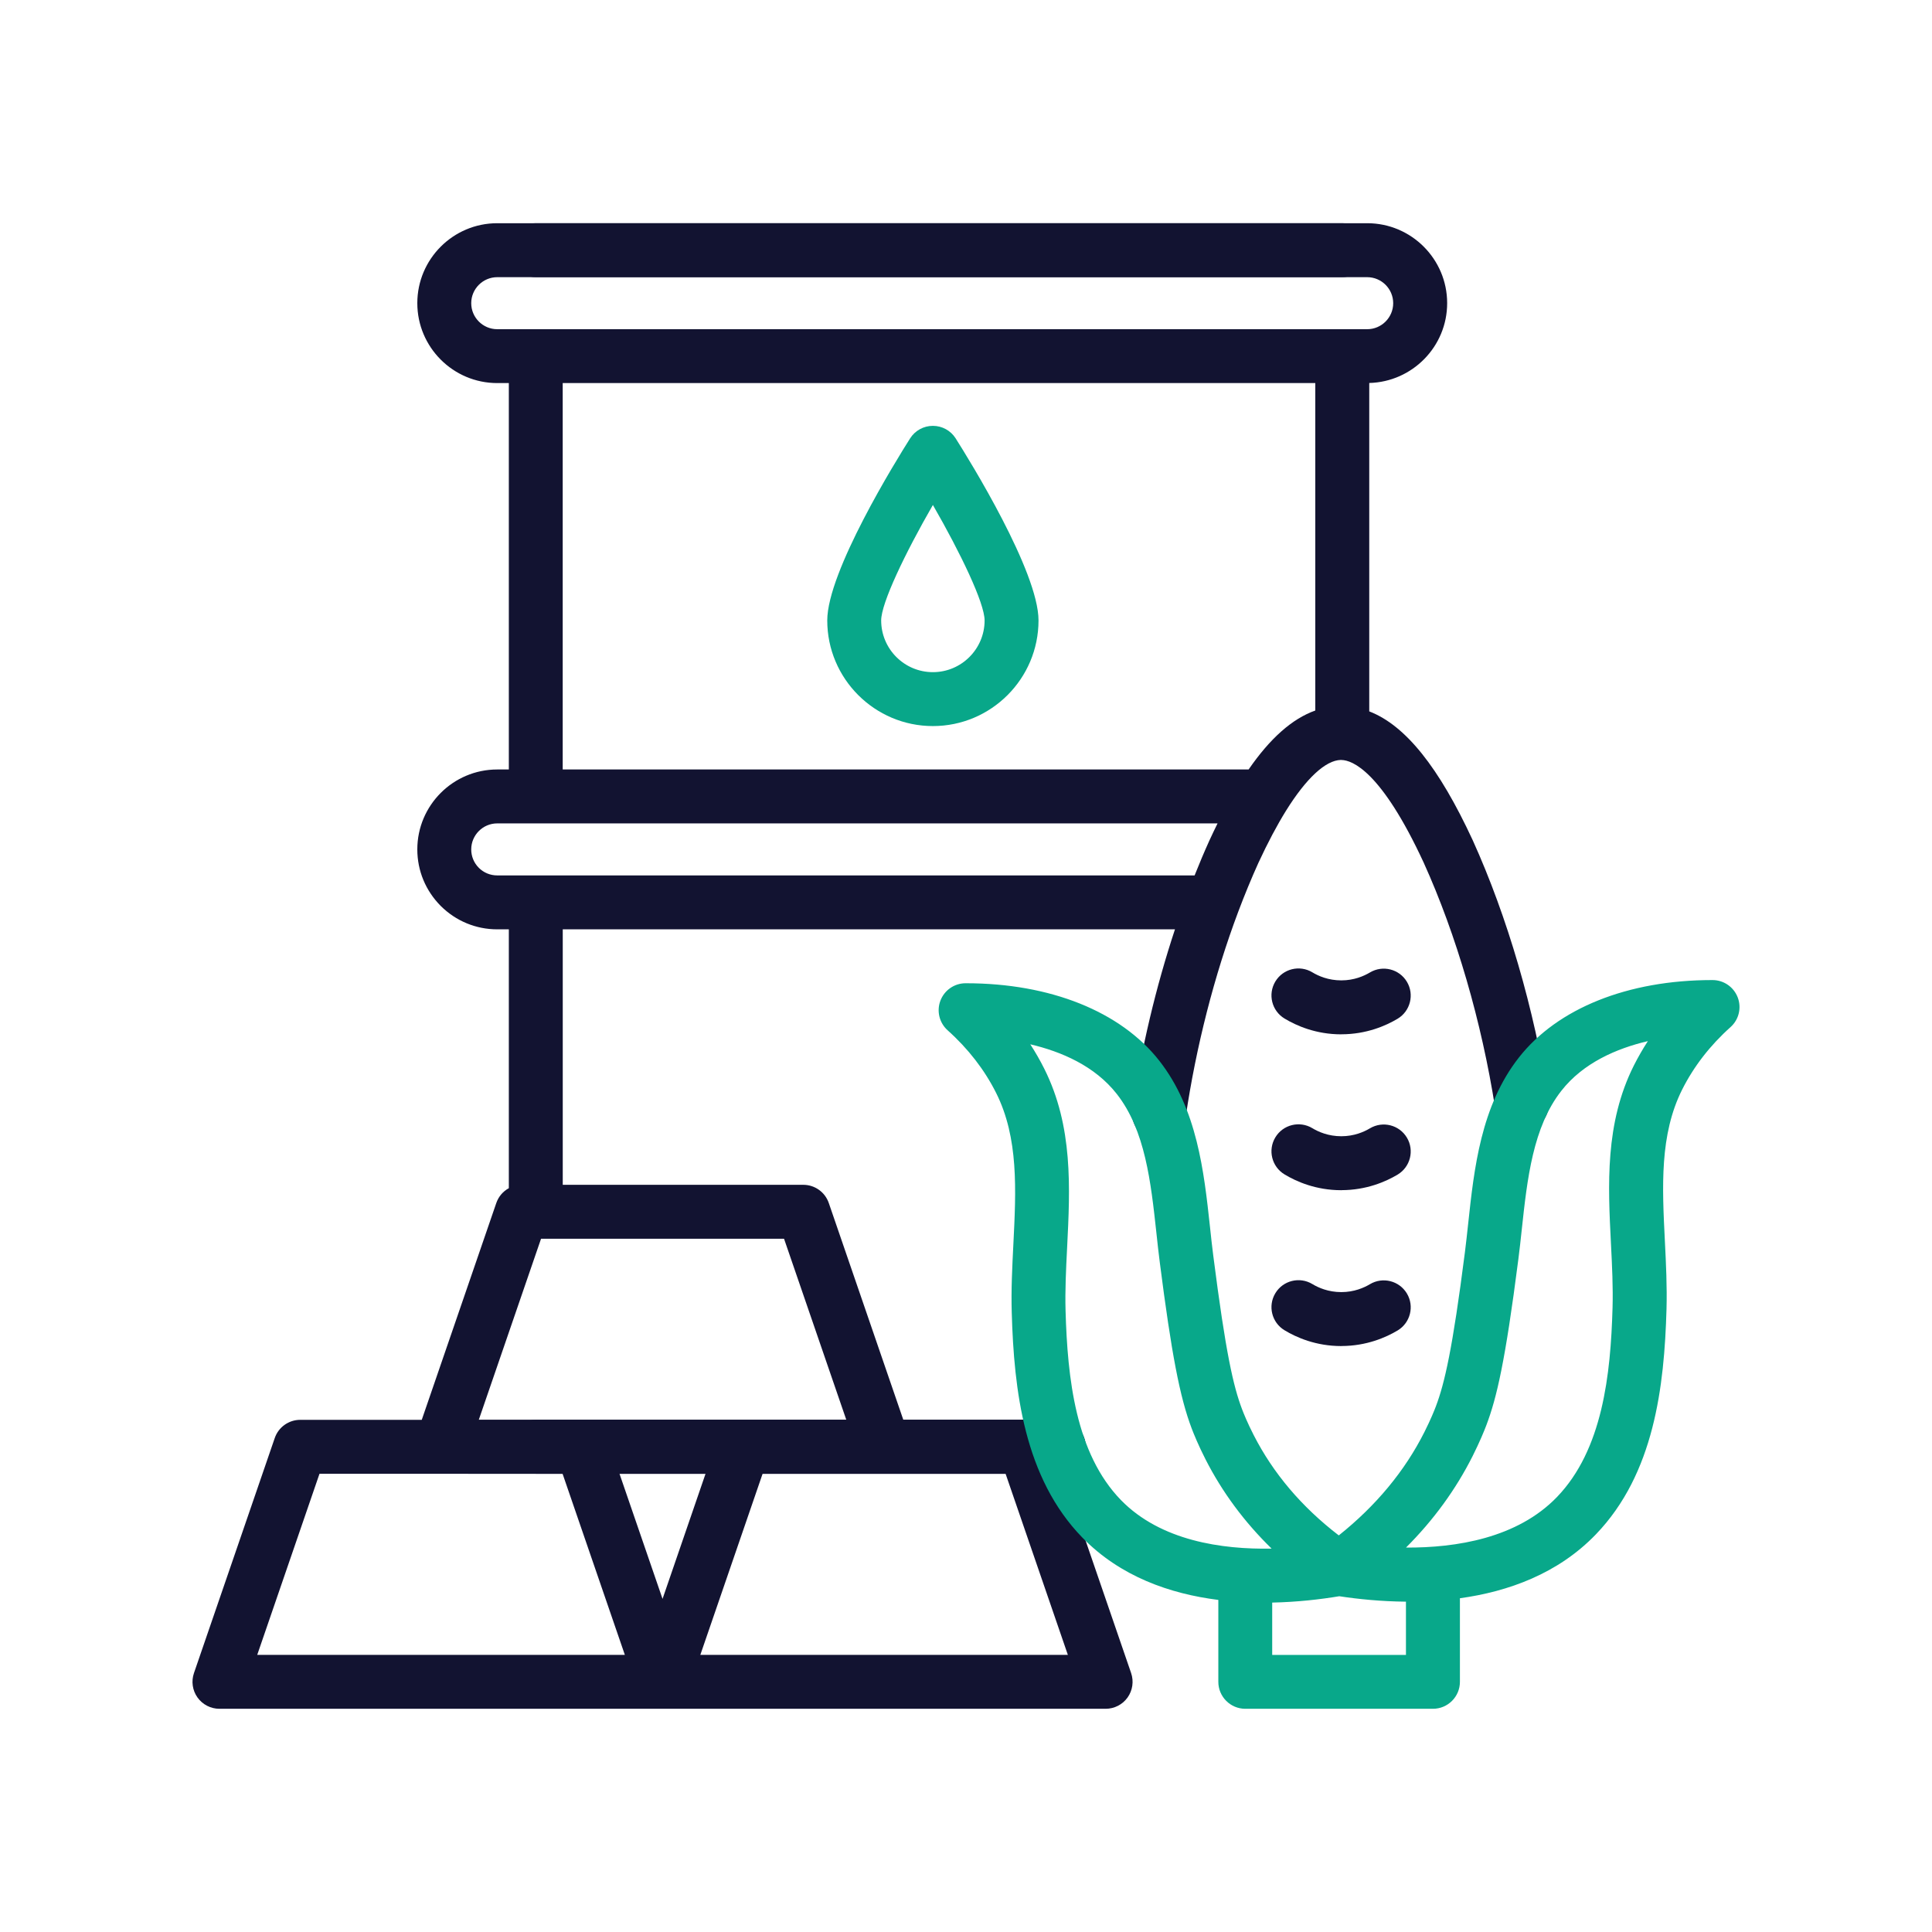
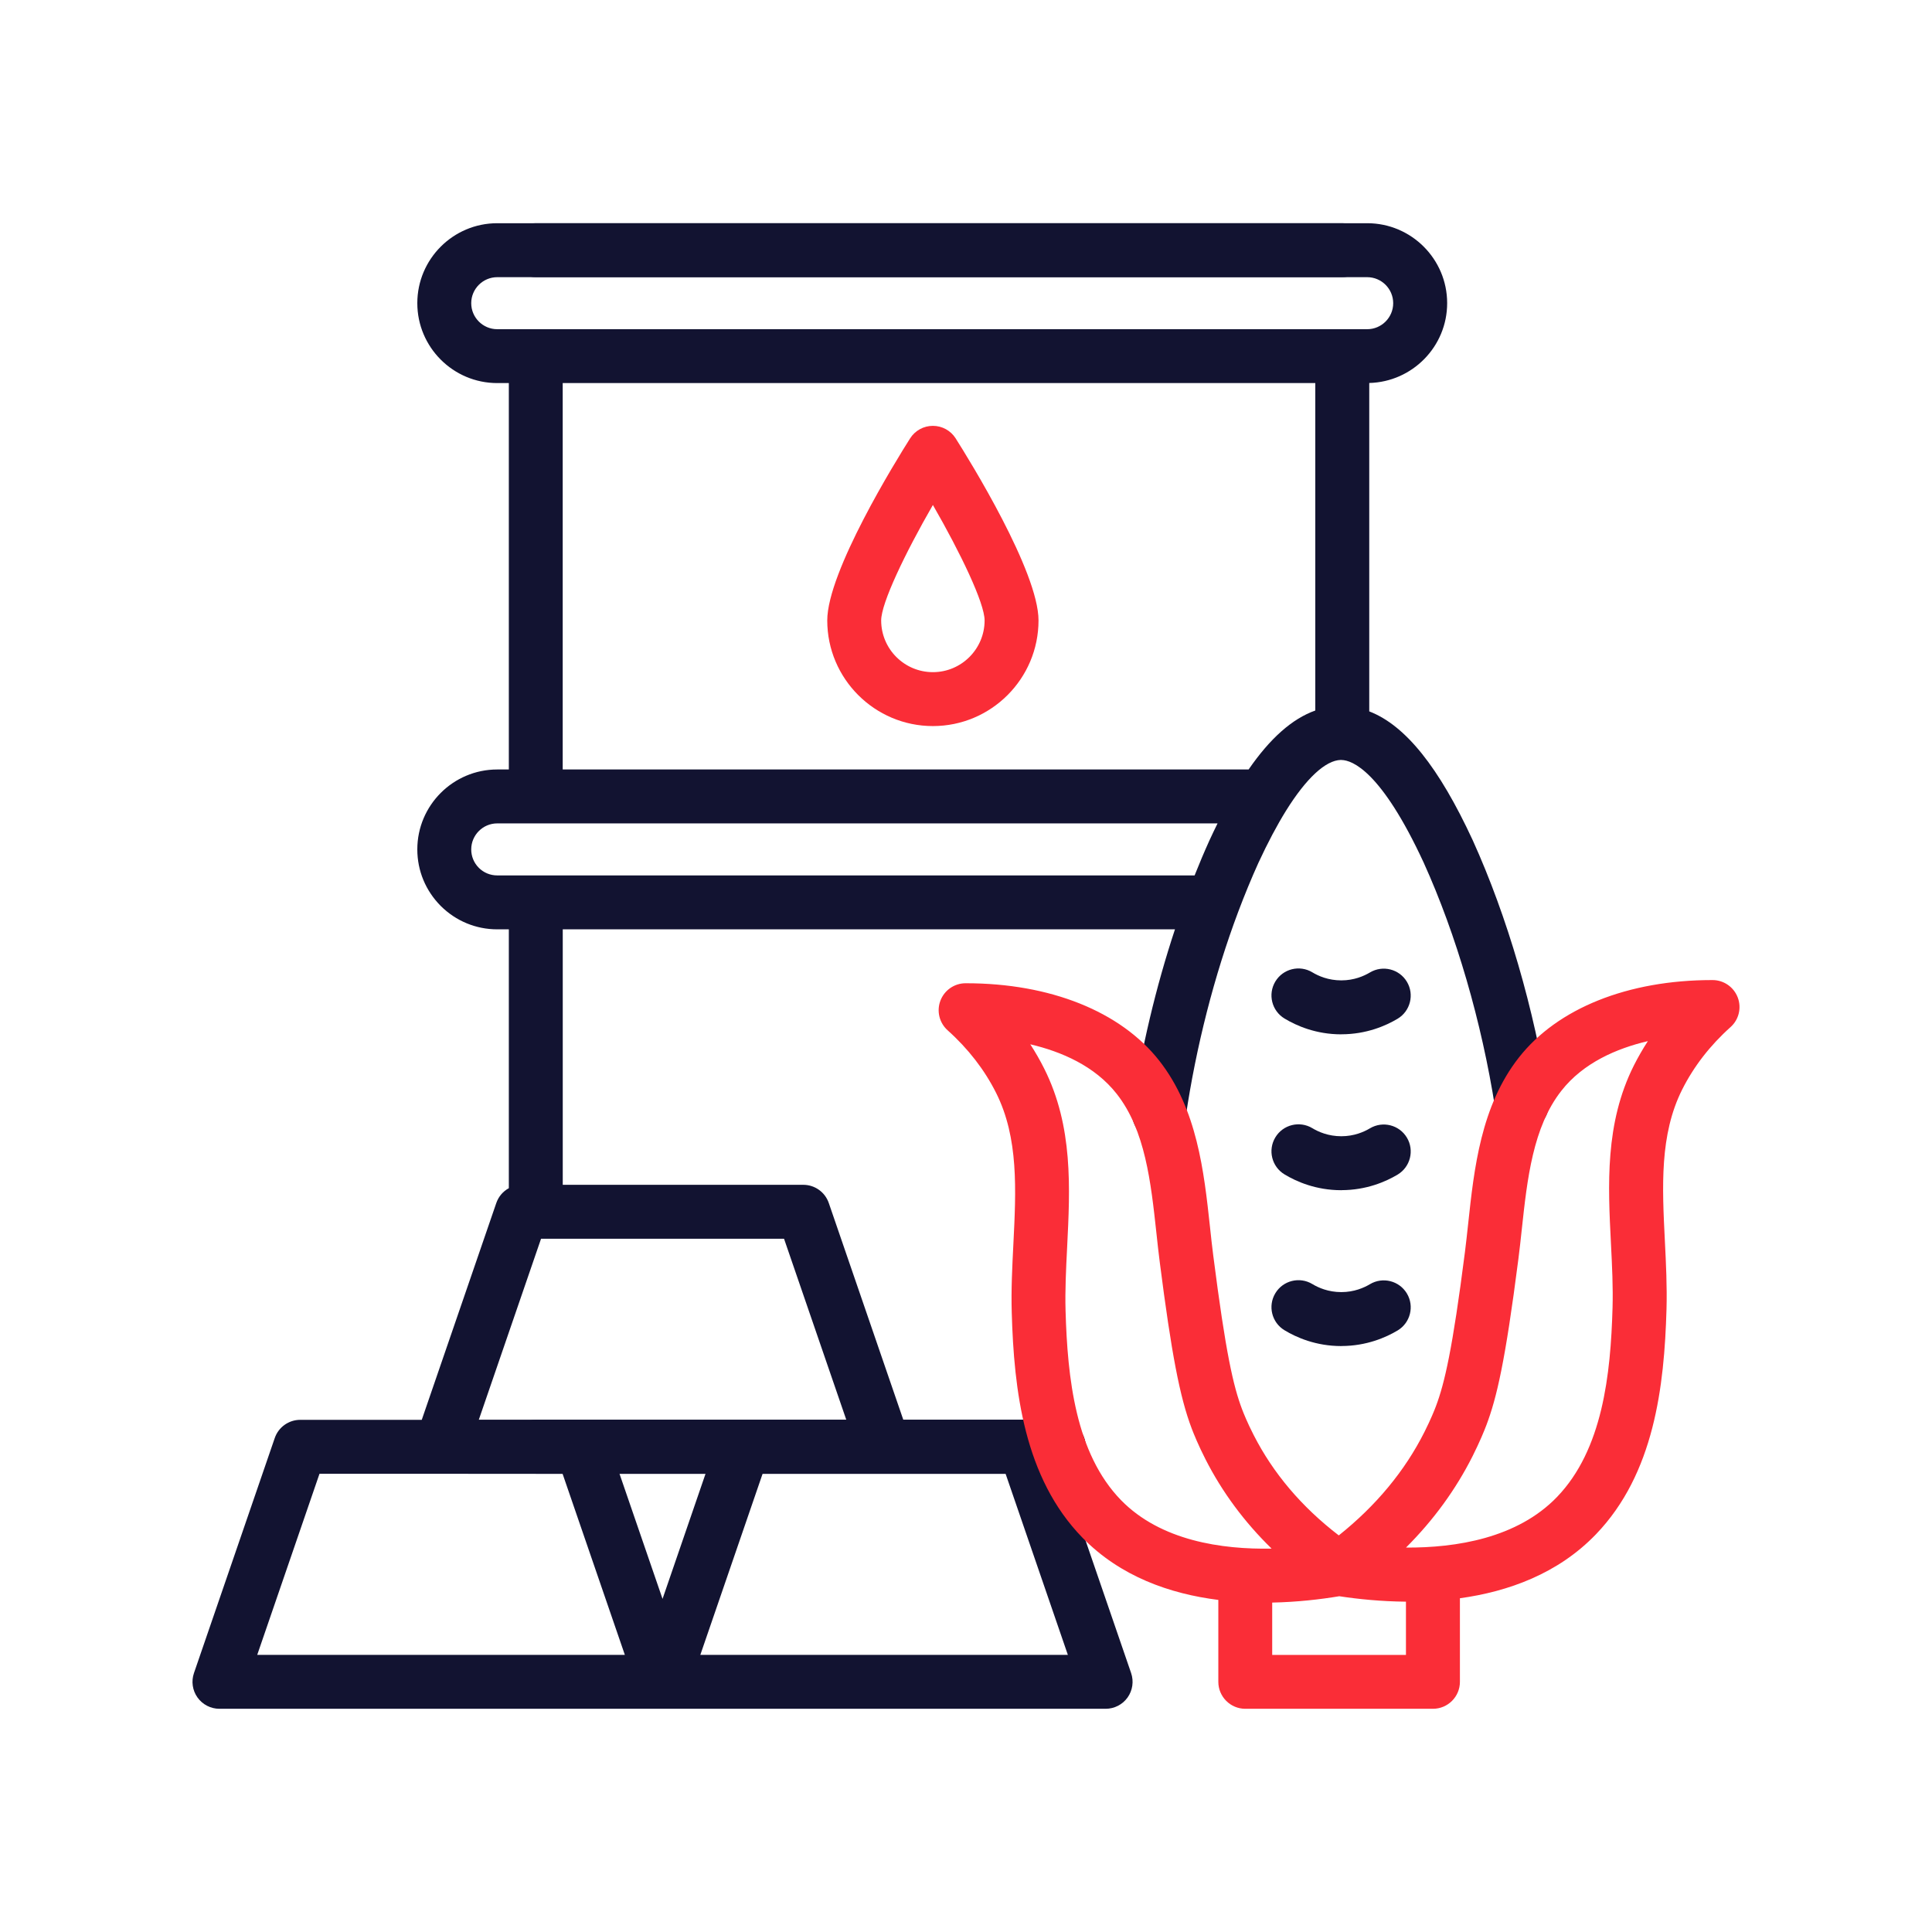
<svg xmlns="http://www.w3.org/2000/svg" version="1.1" id="Warstwa_3" x="0px" y="0px" viewBox="0 0 430 430" style="enable-background:new 0 0 430 430;" xml:space="preserve">
  <style type="text/css">
	.st0{fill:#121331;}
- 	.st1{fill:#08A789;}
+ 	.st1{fill:#fa2d37;}
	.st2{fill:none;stroke:#121331;stroke-width:12;stroke-linecap:round;stroke-linejoin:round;stroke-miterlimit:10;}
- 	.st3{fill:#08A88A;}
+ 	.st3{fill:#fa2d37;}
</style>
  <g>
    <g>
      <path class="st0" d="M235.63,328.01H119.25c-3.31,0-6-2.69-6-6s2.69-6,6-6h116.38c3.31,0,6,2.69,6,6S238.94,328.01,235.63,328.01z    " />
      <path class="st0" d="M298.74,61.68h-179.5c-3.31,0-6-2.69-6-6s2.69-6,6-6h179.5c3.31,0,6,2.69,6,6S302.06,61.68,298.74,61.68z" />
      <path class="st0" d="M235.63,328.01H104.21c-3.31,0-6-2.69-6-6s2.69-6,6-6h131.42c3.31,0,6,2.69,6,6S238.94,328.01,235.63,328.01z    " />
    </g>
    <g>
      <path class="st0" d="M344.63,244.81c-3.17-20.28-9.15-40.8-16.85-57.8c-7.53-16.26-14.97-25.57-23.03-28.68V85.24    c9.6-0.25,17.34-8.11,17.34-17.77c0-9.81-7.98-17.79-17.79-17.79H110.67c-9.81,0-17.79,7.98-17.79,17.79s7.98,17.79,17.79,17.79    h2.58v86h-2.58c-9.81,0-17.79,7.98-17.79,17.79c0,4.74,1.85,9.2,5.22,12.59c3.37,3.35,7.83,5.2,12.57,5.2h2.58v57.61    c-1.28,0.7-2.29,1.85-2.79,3.3l-16.59,48.26H66.82c-2.56,0-4.84,1.63-5.67,4.05l-17.98,52.31c-0.63,1.83-0.34,3.86,0.79,5.44    s2.95,2.51,4.88,2.51h98.62h98.62c1.94,0,3.76-0.94,4.88-2.51s1.42-3.6,0.79-5.44l-17.98-52.31c-0.83-2.42-3.11-4.05-5.67-4.05    h-27.05l-16.59-48.26c-0.83-2.42-3.11-4.05-5.67-4.05h-53.54v-56.86h136.26c-4.23,12.79-7.49,26.47-9.49,40.06    c-0.48,3.28,1.78,6.33,5.06,6.81c0.3,0.04,0.59,0.06,0.88,0.06c2.93,0,5.49-2.15,5.93-5.13c2.31-15.67,6.35-31.47,11.69-45.69    c1.42-3.77,2.94-7.46,4.5-10.91c2.09-4.51,4.16-8.41,6.15-11.61c4.49-7.21,8.81-11.22,12.19-11.29c0.06,0,0.12,0.01,0.18,0.01    c2.34,0.06,8.81,2.4,18.27,22.85c7.25,16,12.9,35.42,15.91,54.66c0.51,3.27,3.58,5.52,6.85,5    C342.91,251.15,345.15,248.08,344.63,244.81z M110.67,73.27c-3.19,0-5.79-2.6-5.79-5.79s2.6-5.79,5.79-5.79h193.62    c3.19,0,5.79,2.6,5.79,5.79s-2.6,5.79-5.79,5.79h-5.5c-0.01,0-0.03,0-0.04,0s-0.03,0-0.04,0H110.67z M57.25,368.32l13.86-40.31    h27.05h27.05l13.86,40.31H57.25z M137.88,328.01h19.15l-9.57,27.85L137.88,328.01z M223.81,328.01l13.86,40.31h-81.8l13.86-40.31    h27.05H223.81z M174.5,275.7l13.86,40.31h-22.92h-35.96h-22.92l13.86-40.31H174.5z M110.67,194.84c-1.55,0-3-0.6-4.09-1.68    c-1.1-1.1-1.7-2.56-1.7-4.11c0-3.19,2.6-5.79,5.79-5.79h160.32c-0.6,1.21-1.2,2.47-1.81,3.79c-1.14,2.52-2.24,5.13-3.3,7.79    H110.67z M277.9,171.26H125.24v-86h167.5v72.88C287.59,159.97,282.69,164.32,277.9,171.26z" />
      <path class="st0" d="M298.05,355.18L298.05,355.18c-3.32,0-6.01-2.69-6.01-6s2.68-6,5.99-6s6.01,2.69,6.01,6    S301.36,355.18,298.05,355.18z" />
      <path class="st3" d="M386.76,221.99c-0.89-2.32-3.11-3.86-5.6-3.86c-0.03,0-0.06,0-0.1,0c-18.74,0-34.41,6.28-43,17.23    c-8.46,10.78-9.97,24.69-11.29,36.97c-0.23,2.17-0.47,4.3-0.73,6.39c-2.76,21.61-4.52,29.13-6.45,34.26    c-0.29,0.78-1.13,2.9-2.55,5.72c-4.37,8.69-10.78,16.42-19.07,23.03c-8.24-6.32-14.61-13.83-18.95-22.35    c-1.38-2.7-2.2-4.74-2.57-5.71c-1.95-5.16-3.63-12.41-6.42-34.24c-0.27-2.08-0.5-4.22-0.73-6.39    c-1.33-12.27-2.84-26.19-11.29-36.97c-8.6-10.96-24.27-17.23-43.01-17.23c-0.03,0-0.06,0-0.09,0c-2.49,0-4.71,1.54-5.6,3.86    c-0.89,2.32-0.25,4.95,1.6,6.61c4.58,4.1,8.21,8.79,10.79,13.93c5.03,10.03,4.45,21.56,3.84,33.76    c-0.25,4.95-0.51,10.07-0.36,15.1c0.49,17.32,2.75,36.82,15.74,50.14c8.45,8.66,19.5,12.5,30.24,13.85v18.23c0,3.31,2.69,6,6,6    h41.77c3.31,0,6-2.69,6-6v-18.6c10.76-1.49,21.83-5.46,30.27-14.23c12.97-13.48,15.22-32.89,15.71-50.11    c0.14-5.04-0.11-10.16-0.36-15.11c-0.61-12.2-1.19-23.72,3.84-33.76c2.58-5.14,6.21-9.83,10.79-13.93    C387.01,226.94,387.65,224.31,386.76,221.99z M237.16,291.76c-0.13-4.57,0.1-9.23,0.35-14.16c0.66-13.22,1.35-26.88-5.09-39.74    c-0.93-1.86-1.97-3.67-3.11-5.43c6.91,1.62,14.36,4.81,19.25,11.05c6.34,8.08,7.59,19.66,8.81,30.86    c0.24,2.24,0.48,4.46,0.76,6.62c2.6,20.3,4.45,29.98,7.1,36.97c0.46,1.2,1.46,3.7,3.1,6.91c3.71,7.28,8.63,13.92,14.69,19.83    c-11.06,0.21-24.69-1.74-33.52-10.79C239.39,323.49,237.59,306.76,237.16,291.76z M283.15,368.32v-11.64    c5.58-0.11,10.71-0.71,14.93-1.41c4.2,0.64,9.3,1.16,14.84,1.21v11.85H283.15z M363.64,237.15c-6.45,12.86-5.76,26.52-5.09,39.74    c0.25,4.93,0.48,9.59,0.35,14.16c-0.42,14.92-2.22,31.6-12.36,42.13c-8.85,9.19-22.5,11.32-33.61,11.26    c6.12-6.11,11.08-12.92,14.82-20.35c1.61-3.21,2.61-5.68,3.06-6.87c2.3-6.09,4.2-14.1,7.13-36.98c0.28-2.16,0.52-4.37,0.76-6.62    c1.21-11.2,2.47-22.77,8.81-30.85c4.89-6.24,12.34-9.43,19.25-11.05C365.62,233.48,364.58,235.29,363.64,237.15z" />
      <path class="st0" d="M298.52,230.21c-5.62,0-9.97-1.91-12.63-3.52c-2.84-1.71-3.75-5.4-2.04-8.24s5.4-3.75,8.24-2.04    c1.35,0.82,3.57,1.79,6.43,1.79c0.01,0,0.01,0,0.02,0c2.83,0,5.02-0.96,6.36-1.76c2.85-1.7,6.53-0.77,8.23,2.07    c1.7,2.84,0.77,6.53-2.07,8.23c-2.63,1.57-6.94,3.45-12.49,3.46C298.55,230.21,298.53,230.21,298.52,230.21z" />
      <path class="st0" d="M298.52,264.9c-5.62,0-9.97-1.91-12.63-3.52c-2.84-1.71-3.75-5.4-2.04-8.24c1.71-2.84,5.4-3.75,8.24-2.04    c1.35,0.82,3.57,1.79,6.43,1.79c0.01,0,0.01,0,0.02,0c2.83,0,5.02-0.96,6.36-1.76c2.85-1.7,6.53-0.77,8.23,2.07    c1.7,2.84,0.77,6.53-2.07,8.23c-2.63,1.57-6.94,3.45-12.49,3.46C298.55,264.9,298.53,264.9,298.52,264.9z" />
      <path class="st0" d="M298.52,299.59c-5.62,0-9.97-1.91-12.63-3.52c-2.84-1.71-3.75-5.4-2.04-8.24c1.71-2.84,5.4-3.75,8.24-2.04    c1.35,0.82,3.57,1.79,6.43,1.79c0.01,0,0.01,0,0.02,0c2.83,0,5.02-0.96,6.36-1.76c2.85-1.7,6.53-0.77,8.23,2.07    c1.7,2.84,0.77,6.53-2.07,8.23c-2.63,1.57-6.94,3.45-12.49,3.46C298.55,299.59,298.53,299.59,298.52,299.59z" />
    </g>
    <path class="st1" d="M207.63,161.6c-12.96,0-23.51-10.55-23.51-23.51c0-10.86,15.36-35.66,18.44-40.52   c1.1-1.74,3.01-2.79,5.07-2.79s3.97,1.05,5.07,2.79c3.08,4.86,18.44,29.66,18.44,40.52C231.14,151.05,220.6,161.6,207.63,161.6z    M207.63,112.39c-6.17,10.71-11.51,21.84-11.51,25.7c0,6.35,5.16,11.51,11.51,11.51s11.51-5.16,11.51-11.51   C219.14,134.24,213.8,123.1,207.63,112.39z" />
  </g>
</svg>
